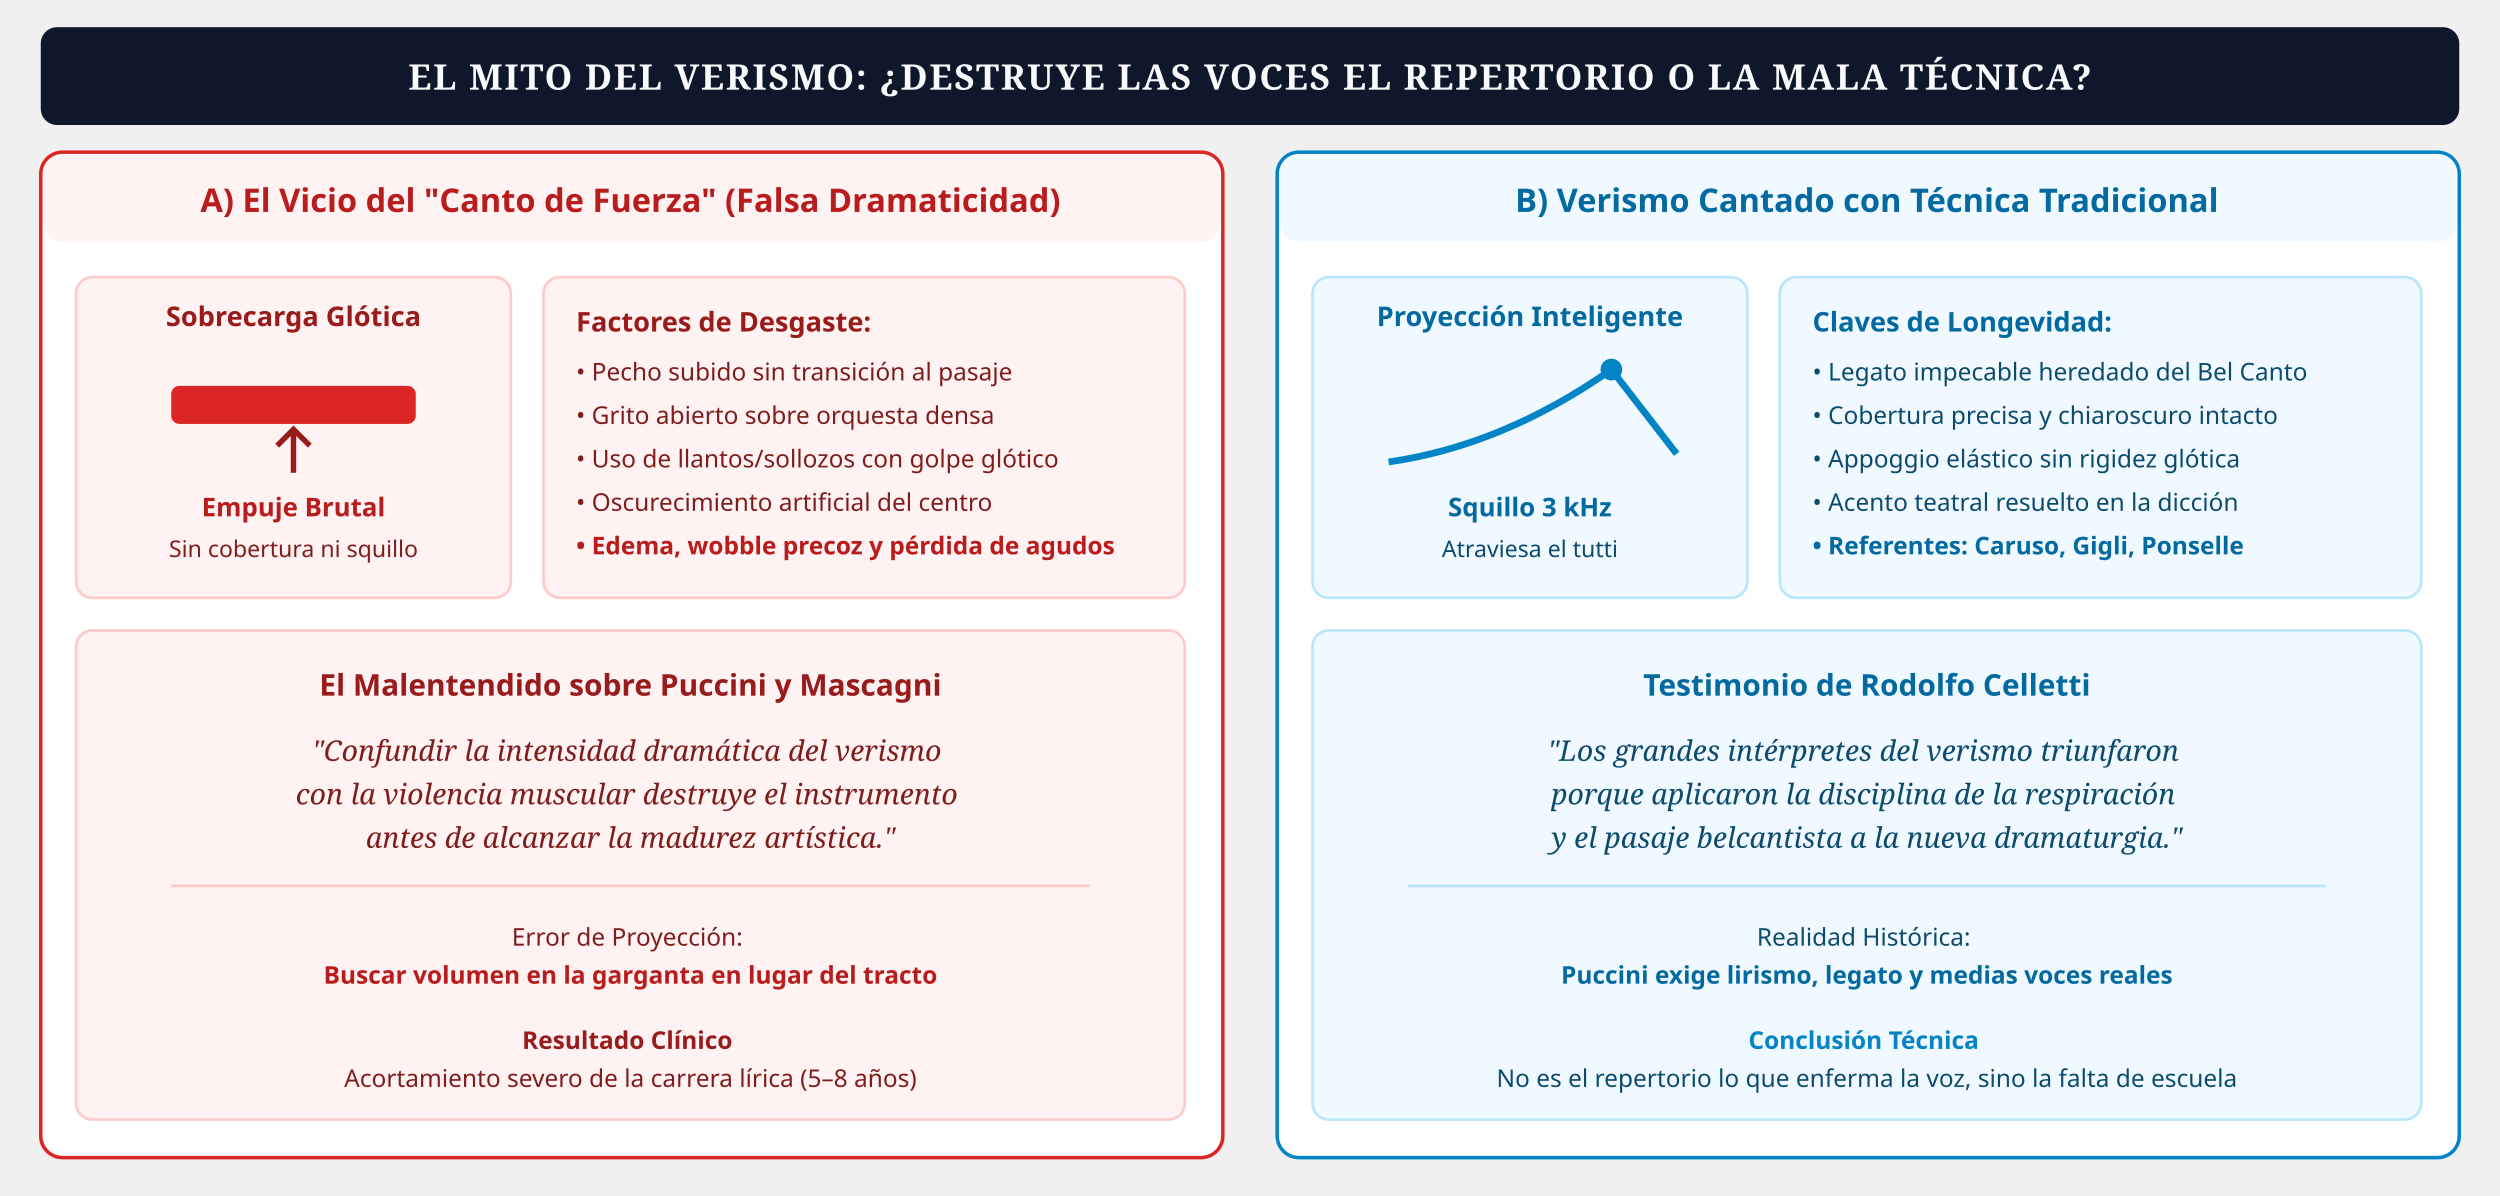
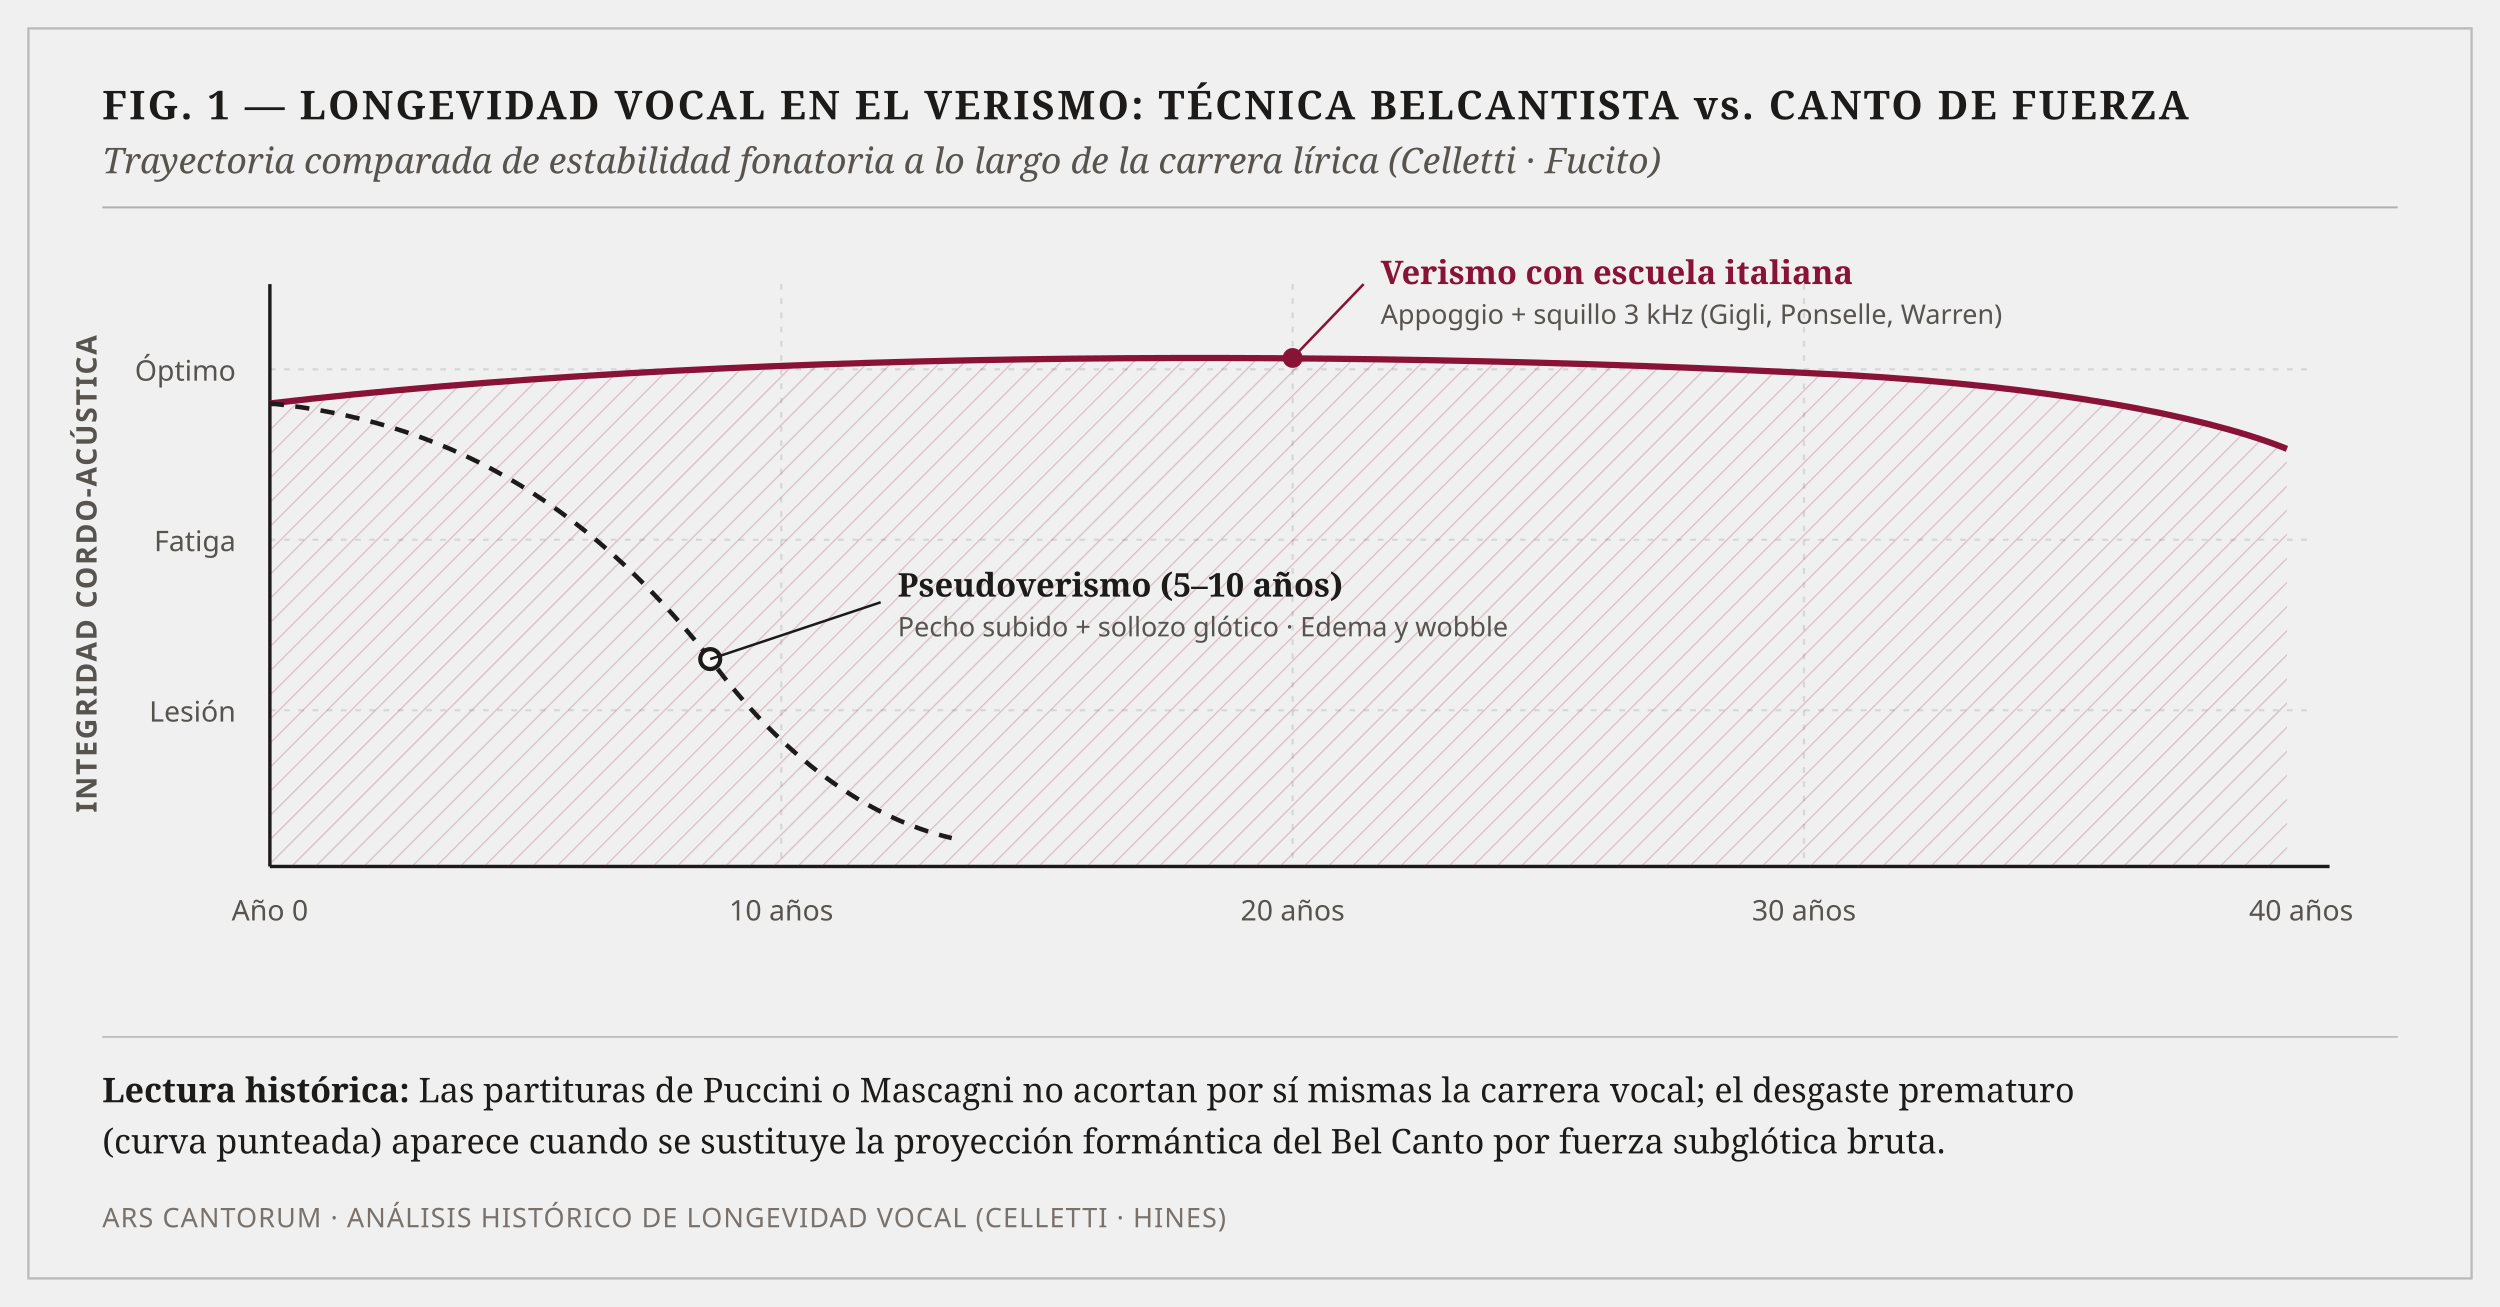
- <svg xmlns="http://www.w3.org/2000/svg" viewBox="0 0 920 440" width="100%" height="auto" style="background:#ffffff; border:1px solid #cbd5e1; border-radius:10px; padding:12px; box-shadow: 0 2px 8px rgba(0,0,0,0.05);">
-   <rect x="15" y="10" width="890" height="36" rx="6" fill="#0f172a" />
-   <text x="460" y="33" text-anchor="middle" font-family="'Cinzel', serif" font-size="13" font-weight="700" fill="#f8fafc" letter-spacing="0.05em">EL MITO DEL VERISMO: ¿DESTRUYE LAS VOCES EL REPERTORIO O LA MALA TÉCNICA?</text>
-   <rect x="15" y="56" width="435" height="370" rx="8" fill="#ffffff" stroke="#dc2626" stroke-width="1.3" />
-   <rect x="16" y="57" width="433" height="32" rx="7" fill="#fef2f2" />
-   <text x="232" y="78" text-anchor="middle" font-family="'Plus Jakarta Sans', sans-serif" font-weight="700" font-size="12" fill="#b91c1c">A) El Vicio del "Canto de Fuerza" (Falsa Dramaticidad)</text>
-   <g transform="translate(28, 102)">
-     <rect x="0" y="0" width="160" height="118" rx="6" fill="#fef2f2" stroke="#fecaca" />
-     <text x="80" y="18" text-anchor="middle" font-family="'Plus Jakarta Sans', sans-serif" font-size="10" font-weight="700" fill="#991b1b">Sobrecarga Glótica</text>
-     <rect x="35" y="40" width="90" height="14" rx="3" fill="#dc2626" />
-     <path d="M 80 72 L 80 56 M 74 62 L 80 56 L 86 62" stroke="#991b1b" stroke-width="2" fill="none" />
-     <text x="80" y="88" text-anchor="middle" font-family="'Plus Jakarta Sans', sans-serif" font-size="9.5" font-weight="700" fill="#b91c1c">Empuje Brutal</text>
-     <text x="80" y="103" text-anchor="middle" font-family="'Plus Jakarta Sans', sans-serif" font-size="8.5" fill="#7f1d1d">Sin cobertura ni squillo</text>
-     <rect x="172" y="0" width="236" height="118" rx="6" fill="#fef2f2" stroke="#fecaca" />
-     <text x="184" y="20" font-family="'Plus Jakarta Sans', sans-serif" font-size="10" font-weight="700" fill="#991b1b">Factores de Desgaste:</text>
-     <text x="184" y="38" font-family="'Plus Jakarta Sans', sans-serif" font-size="9" fill="#7f1d1d">• Pecho subido sin transición al pasaje</text>
-     <text x="184" y="54" font-family="'Plus Jakarta Sans', sans-serif" font-size="9" fill="#7f1d1d">• Grito abierto sobre orquesta densa</text>
-     <text x="184" y="70" font-family="'Plus Jakarta Sans', sans-serif" font-size="9" fill="#7f1d1d">• Uso de llantos/sollozos con golpe glótico</text>
-     <text x="184" y="86" font-family="'Plus Jakarta Sans', sans-serif" font-size="9" fill="#7f1d1d">• Oscurecimiento artificial del centro</text>
-     <text x="184" y="102" font-family="'Plus Jakarta Sans', sans-serif" font-size="9" font-weight="700" fill="#b91c1c">• Edema, wobble precoz y pérdida de agudos</text>
+ <svg xmlns="http://www.w3.org/2000/svg" viewBox="0 0 880 460" width="100%" height="auto" style="background:#FAF8F5; border:1px solid #DCD6CD; display:block;">
+   <defs>
+     <pattern id="hatchVerismo" width="6" height="6" patternTransform="rotate(45 0 0)" patternUnits="userSpaceOnUse">
+       <line x1="0" y1="0" x2="0" y2="6" stroke="#881337" stroke-width="0.9" stroke-opacity="0.22" />
+     </pattern>
+   </defs>
+   <rect x="10" y="10" width="860" height="440" fill="none" stroke="#1C1B19" stroke-width="0.8" stroke-opacity="0.25" />
+   <text x="36" y="42" font-family="'Cinzel', Georgia, serif" font-size="14" font-weight="700" fill="#1C1B19" letter-spacing="0.06em">FIG. 1 — LONGEVIDAD VOCAL EN EL VERISMO: TÉCNICA BELCANTISTA vs. CANTO DE FUERZA</text>
+   <text x="36" y="61" font-family="'Newsreader', Georgia, serif" font-style="italic" font-size="12.5" fill="#57534E">Trayectoria comparada de estabilidad fonatoria a lo largo de la carrera lírica (Celletti · Fucito)</text>
+   <line x1="36" y1="73" x2="844" y2="73" stroke="#1C1B19" stroke-width="0.7" stroke-opacity="0.3" />
+   <g stroke="#1C1B19" stroke-opacity="0.12" stroke-width="0.8">
+     <line x1="95" y1="130" x2="815" y2="130" stroke-dasharray="2,3" />
+     <line x1="95" y1="190" x2="815" y2="190" stroke-dasharray="2,3" />
+     <line x1="95" y1="250" x2="815" y2="250" stroke-dasharray="2,3" />
+     <line x1="275" y1="100" x2="275" y2="305" stroke-dasharray="2,3" />
+     <line x1="455" y1="100" x2="455" y2="305" stroke-dasharray="2,3" />
+     <line x1="635" y1="100" x2="635" y2="305" stroke-dasharray="2,3" />
  </g>
-   <g transform="translate(28, 232)">
-     <rect x="0" y="0" width="408" height="180" rx="6" fill="#fef2f2" stroke="#fecaca" />
-     <text x="204" y="24" text-anchor="middle" font-family="'Plus Jakarta Sans', sans-serif" font-size="11" font-weight="700" fill="#991b1b">El Malentendido sobre Puccini y Mascagni</text>
-     <text x="204" y="48" text-anchor="middle" font-family="'Newsreader', serif" font-style="italic" font-size="10.5" fill="#7f1d1d">
-       <tspan x="204" dy="0">"Confundir la intensidad dramática del verismo</tspan>
-       <tspan x="204" dy="16">con la violencia muscular destruye el instrumento</tspan>
-       <tspan x="204" dy="16">antes de alcanzar la madurez artística."</tspan>
-     </text>
-     <line x1="35" y1="94" x2="373" y2="94" stroke="#fecaca" stroke-width="1" />
-     <text x="204" y="116" text-anchor="middle" font-family="'Plus Jakarta Sans', sans-serif" font-size="9" fill="#7f1d1d">
-       <tspan x="204" dy="0">Error de Proyección:</tspan>
-       <tspan x="204" dy="14" font-weight="700" fill="#b91c1c">Buscar volumen en la garganta en lugar del tracto</tspan>
-     </text>
-     <text x="204" y="154" text-anchor="middle" font-family="'Plus Jakarta Sans', sans-serif" font-size="9" font-weight="700" fill="#991b1b">
-       <tspan x="204" dy="0">Resultado Clínico</tspan>
-       <tspan x="204" dy="14" font-weight="500" fill="#7f1d1d">Acortamiento severo de la carrera lírica (5–8 años)</tspan>
-     </text>
-   </g>
-   <rect x="470" y="56" width="435" height="370" rx="8" fill="#ffffff" stroke="#0284c7" stroke-width="1.3" />
-   <rect x="471" y="57" width="433" height="32" rx="7" fill="#f0f9ff" />
-   <text x="687" y="78" text-anchor="middle" font-family="'Plus Jakarta Sans', sans-serif" font-weight="700" font-size="12" fill="#0369a1">B) Verismo Cantado con Técnica Tradicional</text>
-   <g transform="translate(483, 102)">
-     <rect x="0" y="0" width="160" height="118" rx="6" fill="#f0f9ff" stroke="#bae6fd" />
-     <text x="80" y="18" text-anchor="middle" font-family="'Plus Jakarta Sans', sans-serif" font-size="10" font-weight="700" fill="#0369a1">Proyección Inteligente</text>
-     <path d="M 28 68 Q 70 62 110 34 L 134 65" stroke="#0284c7" stroke-width="2.5" fill="none" />
-     <circle cx="110" cy="34" r="4" fill="#0284c7" />
-     <text x="80" y="88" text-anchor="middle" font-family="'Plus Jakarta Sans', sans-serif" font-size="9.5" font-weight="700" fill="#0369a1">Squillo 3 kHz</text>
-     <text x="80" y="103" text-anchor="middle" font-family="'Plus Jakarta Sans', sans-serif" font-size="8.5" fill="#0c4a6e">Atraviesa el tutti</text>
-     <rect x="172" y="0" width="236" height="118" rx="6" fill="#f0f9ff" stroke="#bae6fd" />
-     <text x="184" y="20" font-family="'Plus Jakarta Sans', sans-serif" font-size="10" font-weight="700" fill="#0369a1">Claves de Longevidad:</text>
-     <text x="184" y="38" font-family="'Plus Jakarta Sans', sans-serif" font-size="9" fill="#0c4a6e">• Legato impecable heredado del Bel Canto</text>
-     <text x="184" y="54" font-family="'Plus Jakarta Sans', sans-serif" font-size="9" fill="#0c4a6e">• Cobertura precisa y chiaroscuro intacto</text>
-     <text x="184" y="70" font-family="'Plus Jakarta Sans', sans-serif" font-size="9" fill="#0c4a6e">• Appoggio elástico sin rigidez glótica</text>
-     <text x="184" y="86" font-family="'Plus Jakarta Sans', sans-serif" font-size="9" fill="#0c4a6e">• Acento teatral resuelto en la dicción</text>
-     <text x="184" y="102" font-family="'Plus Jakarta Sans', sans-serif" font-size="9" font-weight="700" fill="#0369a1">• Referentes: Caruso, Gigli, Ponselle</text>
-   </g>
-   <g transform="translate(483, 232)">
-     <rect x="0" y="0" width="408" height="180" rx="6" fill="#f0f9ff" stroke="#bae6fd" />
-     <text x="204" y="24" text-anchor="middle" font-family="'Plus Jakarta Sans', sans-serif" font-size="11" font-weight="700" fill="#0369a1">Testimonio de Rodolfo Celletti</text>
-     <text x="204" y="48" text-anchor="middle" font-family="'Newsreader', serif" font-style="italic" font-size="10.5" fill="#0c4a6e">
-       <tspan x="204" dy="0">"Los grandes intérpretes del verismo triunfaron</tspan>
-       <tspan x="204" dy="16">porque aplicaron la disciplina de la respiración</tspan>
-       <tspan x="204" dy="16">y el pasaje belcantista a la nueva dramaturgia."</tspan>
-     </text>
-     <line x1="35" y1="94" x2="373" y2="94" stroke="#bae6fd" stroke-width="1" />
-     <text x="204" y="116" text-anchor="middle" font-family="'Plus Jakarta Sans', sans-serif" font-size="9" fill="#0c4a6e">
-       <tspan x="204" dy="0">Realidad Histórica:</tspan>
-       <tspan x="204" dy="14" font-weight="700" fill="#0369a1">Puccini exige lirismo, legato y medias voces reales</tspan>
-     </text>
-     <text x="204" y="154" text-anchor="middle" font-family="'Plus Jakarta Sans', sans-serif" font-size="9" font-weight="700" fill="#0284c7">
-       <tspan x="204" dy="0">Conclusión Técnica</tspan>
-       <tspan x="204" dy="14" font-weight="500" fill="#0c4a6e">No es el repertorio lo que enferma la voz, sino la falta de escuela</tspan>
-     </text>
-   </g>
+   <line x1="95" y1="100" x2="95" y2="305" stroke="#1C1B19" stroke-width="1.2" />
+   <line x1="95" y1="305" x2="820" y2="305" stroke="#1C1B19" stroke-width="1.2" />
+   <text x="83" y="134" text-anchor="end" font-family="'Plus Jakarta Sans', sans-serif" font-size="10" fill="#57534E">Óptimo</text>
+   <text x="83" y="194" text-anchor="end" font-family="'Plus Jakarta Sans', sans-serif" font-size="10" fill="#57534E">Fatiga</text>
+   <text x="83" y="254" text-anchor="end" font-family="'Plus Jakarta Sans', sans-serif" font-size="10" fill="#57534E">Lesión</text>
+   <text x="34" y="202" text-anchor="middle" transform="rotate(-90 34 202)" font-family="'Plus Jakarta Sans', sans-serif" font-size="10" font-weight="600" fill="#57534E" letter-spacing="0.06em">INTEGRIDAD CORDO-ACÚSTICA</text>
+   <text x="95" y="324" text-anchor="middle" font-family="'Plus Jakarta Sans', sans-serif" font-size="10" fill="#57534E">Año 0</text>
+   <text x="275" y="324" text-anchor="middle" font-family="'Plus Jakarta Sans', sans-serif" font-size="10" fill="#57534E">10 años</text>
+   <text x="455" y="324" text-anchor="middle" font-family="'Plus Jakarta Sans', sans-serif" font-size="10" fill="#57534E">20 años</text>
+   <text x="635" y="324" text-anchor="middle" font-family="'Plus Jakarta Sans', sans-serif" font-size="10" fill="#57534E">30 años</text>
+   <text x="810" y="324" text-anchor="middle" font-family="'Plus Jakarta Sans', sans-serif" font-size="10" fill="#57534E">40 años</text>
+   <path d="M 95,142 C 250,124 460,122 650,132 C 720,136 775,146 805,158 L 805,305 L 95,305 Z" fill="url(#hatchVerismo)" />
+   <path d="M 95,142 C 250,124 460,122 650,132 C 720,136 775,146 805,158" fill="none" stroke="#881337" stroke-width="2.2" />
+   <circle cx="455" cy="126" r="3.5" fill="#881337" />
+   <path d="M 95,142 C 155,148 205,175 250,232 C 275,266 305,288 335,295" fill="none" stroke="#1C1B19" stroke-width="1.6" stroke-dasharray="5,4" />
+   <circle cx="250" cy="232" r="3.5" fill="#FAF8F5" stroke="#1C1B19" stroke-width="1.5" />
+   <line x1="455" y1="126" x2="480" y2="100" stroke="#881337" stroke-width="0.9" />
+   <text x="486" y="100" font-family="'Newsreader', Georgia, serif" font-size="11.5" font-weight="700" fill="#881337">Verismo con escuela italiana</text>
+   <text x="486" y="114" font-family="'Plus Jakarta Sans', sans-serif" font-size="9.5" fill="#57534E">Appoggio + squillo 3 kHz (Gigli, Ponselle, Warren)</text>
+   <line x1="250" y1="232" x2="310" y2="212" stroke="#1C1B19" stroke-width="0.9" />
+   <text x="316" y="210" font-family="'Newsreader', Georgia, serif" font-size="11.5" font-weight="600" fill="#1C1B19">Pseudoverismo (5–10 años)</text>
+   <text x="316" y="224" font-family="'Plus Jakarta Sans', sans-serif" font-size="9.5" fill="#57534E">Pecho subido + sollozo glótico · Edema y wobble</text>
+   <line x1="36" y1="365" x2="844" y2="365" stroke="#1C1B19" stroke-width="0.6" stroke-opacity="0.25" />
+   <text x="36" y="388" font-family="'Newsreader', Georgia, serif" font-size="12" fill="#1C1B19">
+     <tspan font-weight="600">Lectura histórica:</tspan> Las partituras de Puccini o Mascagni no acortan por sí mismas la carrera vocal; el desgaste prematuro
+   </text>
+   <text x="36" y="406" font-family="'Newsreader', Georgia, serif" font-size="12" fill="#1C1B19">
+     (curva punteada) aparece cuando se sustituye la proyección formántica del Bel Canto por fuerza subglótica bruta.
+   </text>
+   <text x="36" y="432" font-family="'Plus Jakarta Sans', sans-serif" font-size="9.5" fill="#78716C" letter-spacing="0.04em">ARS CANTORUM · ANÁLISIS HISTÓRICO DE LONGEVIDAD VOCAL (CELLETTI · HINES)</text>
</svg>
